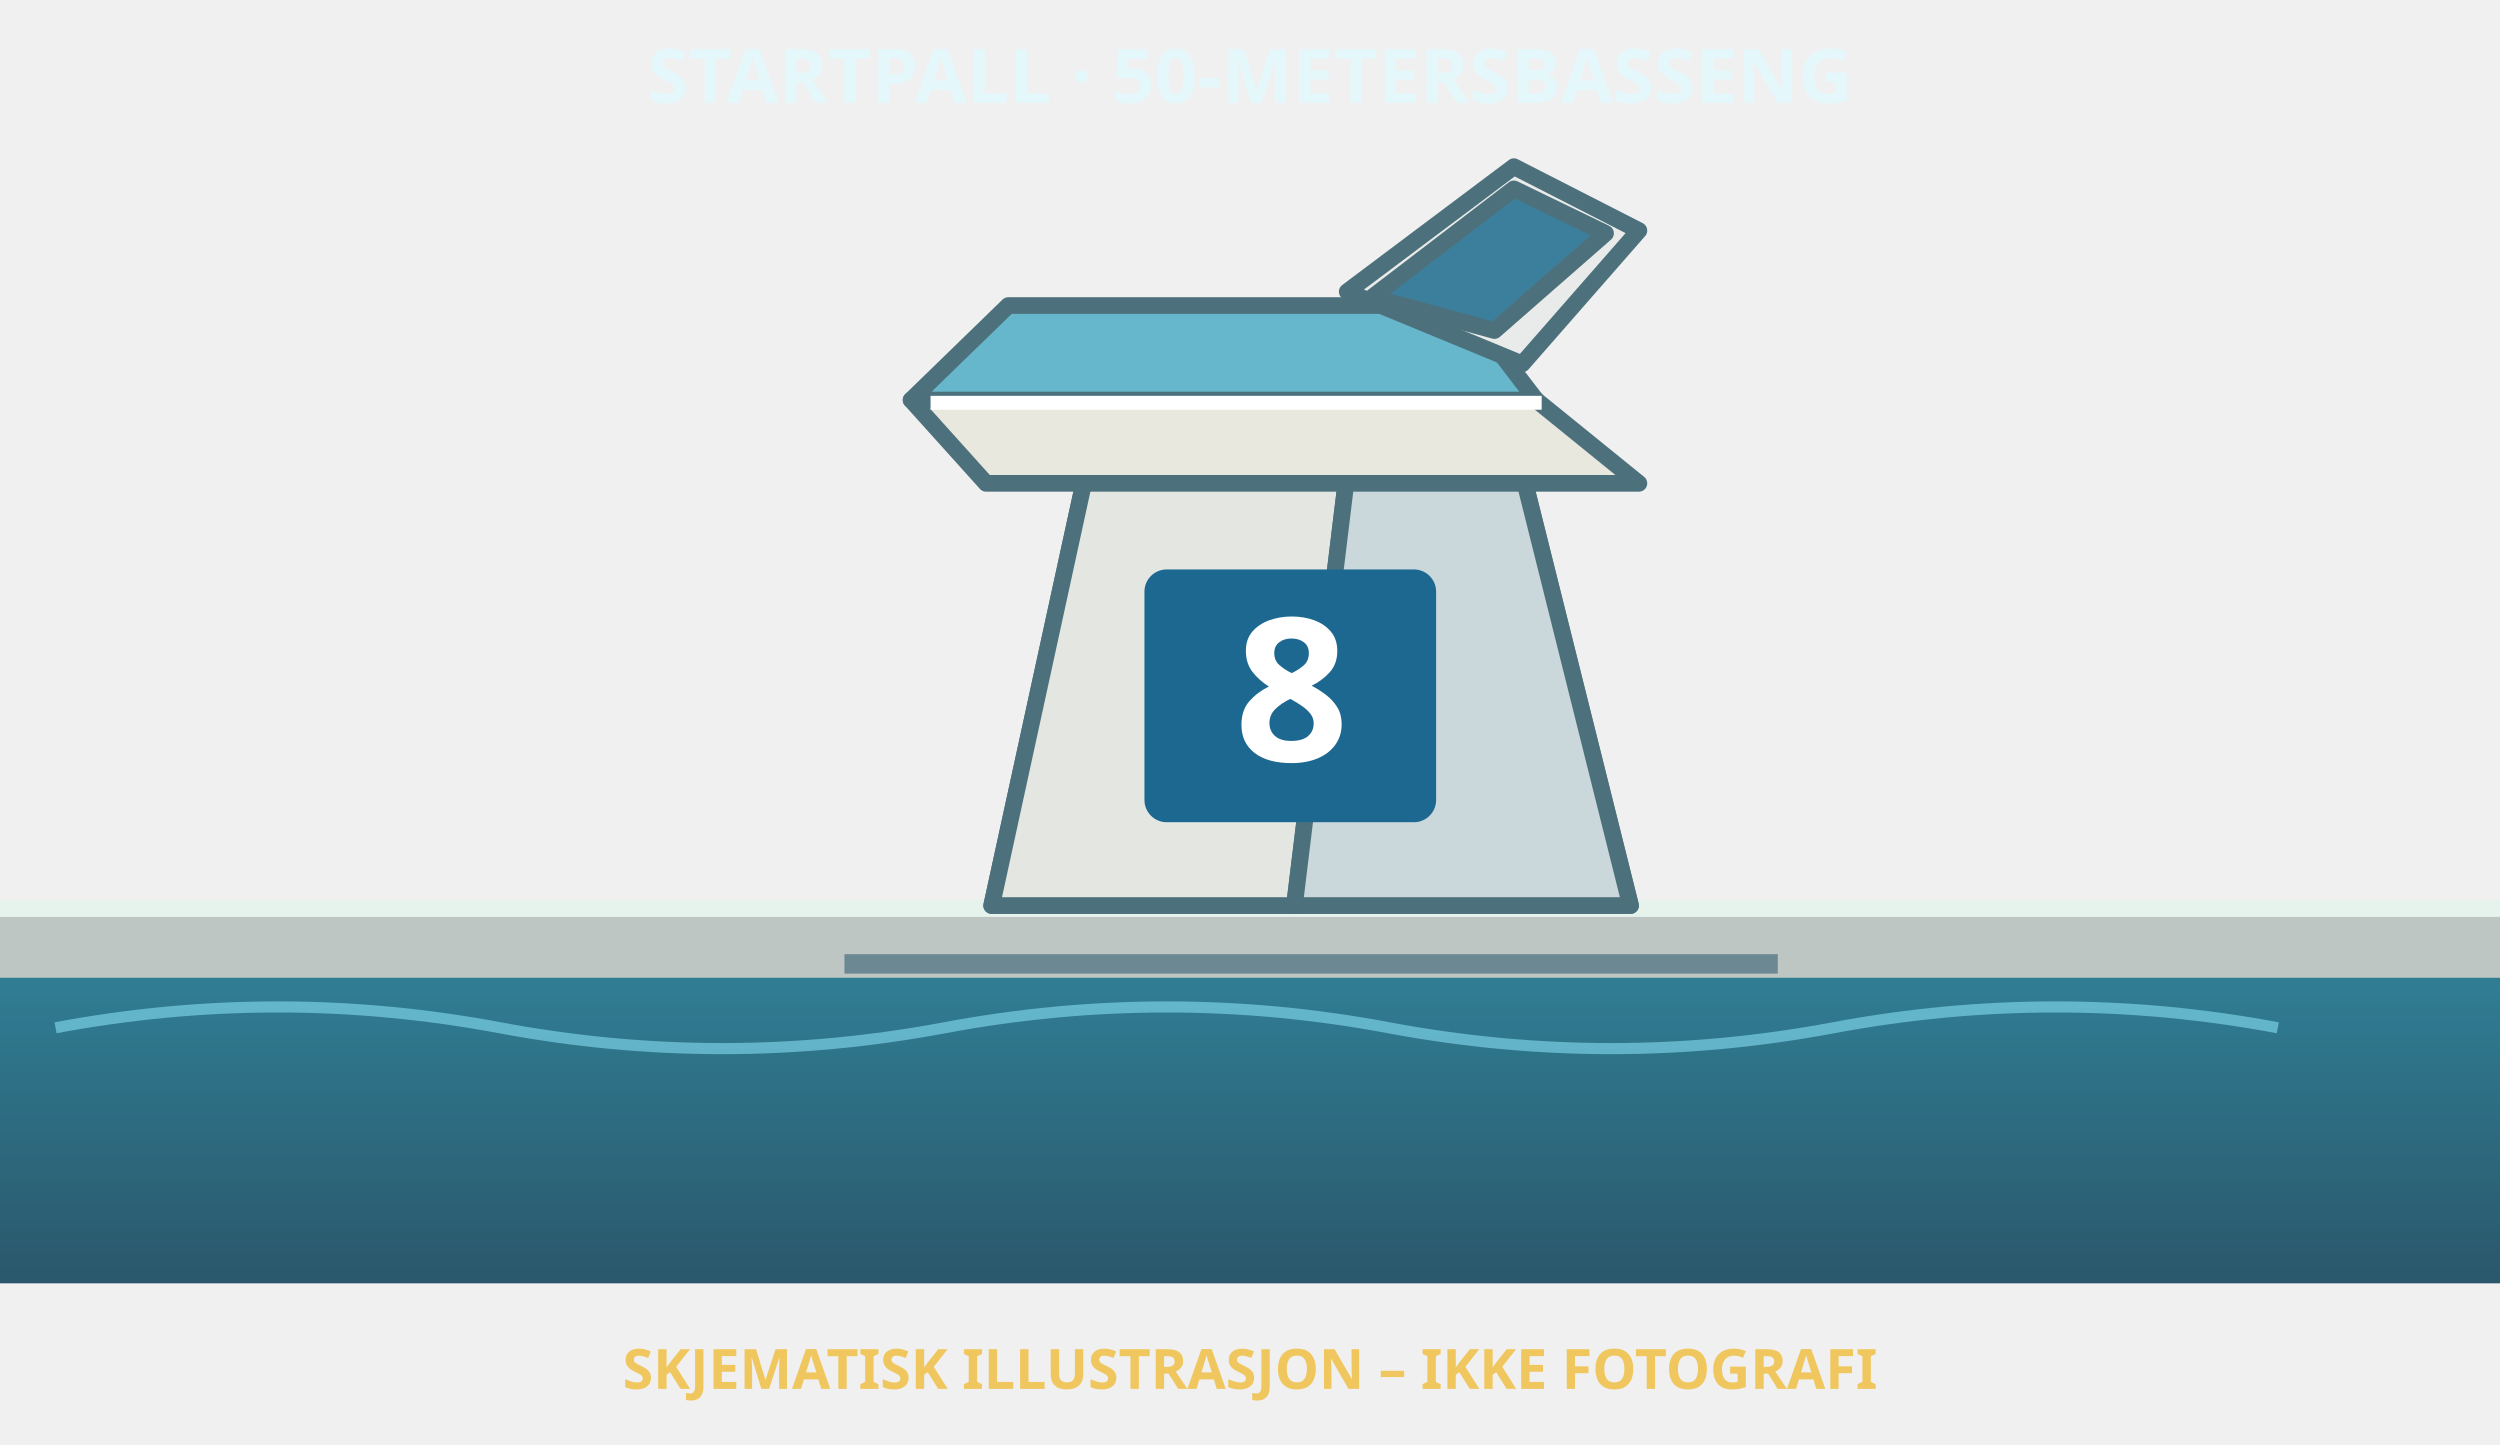
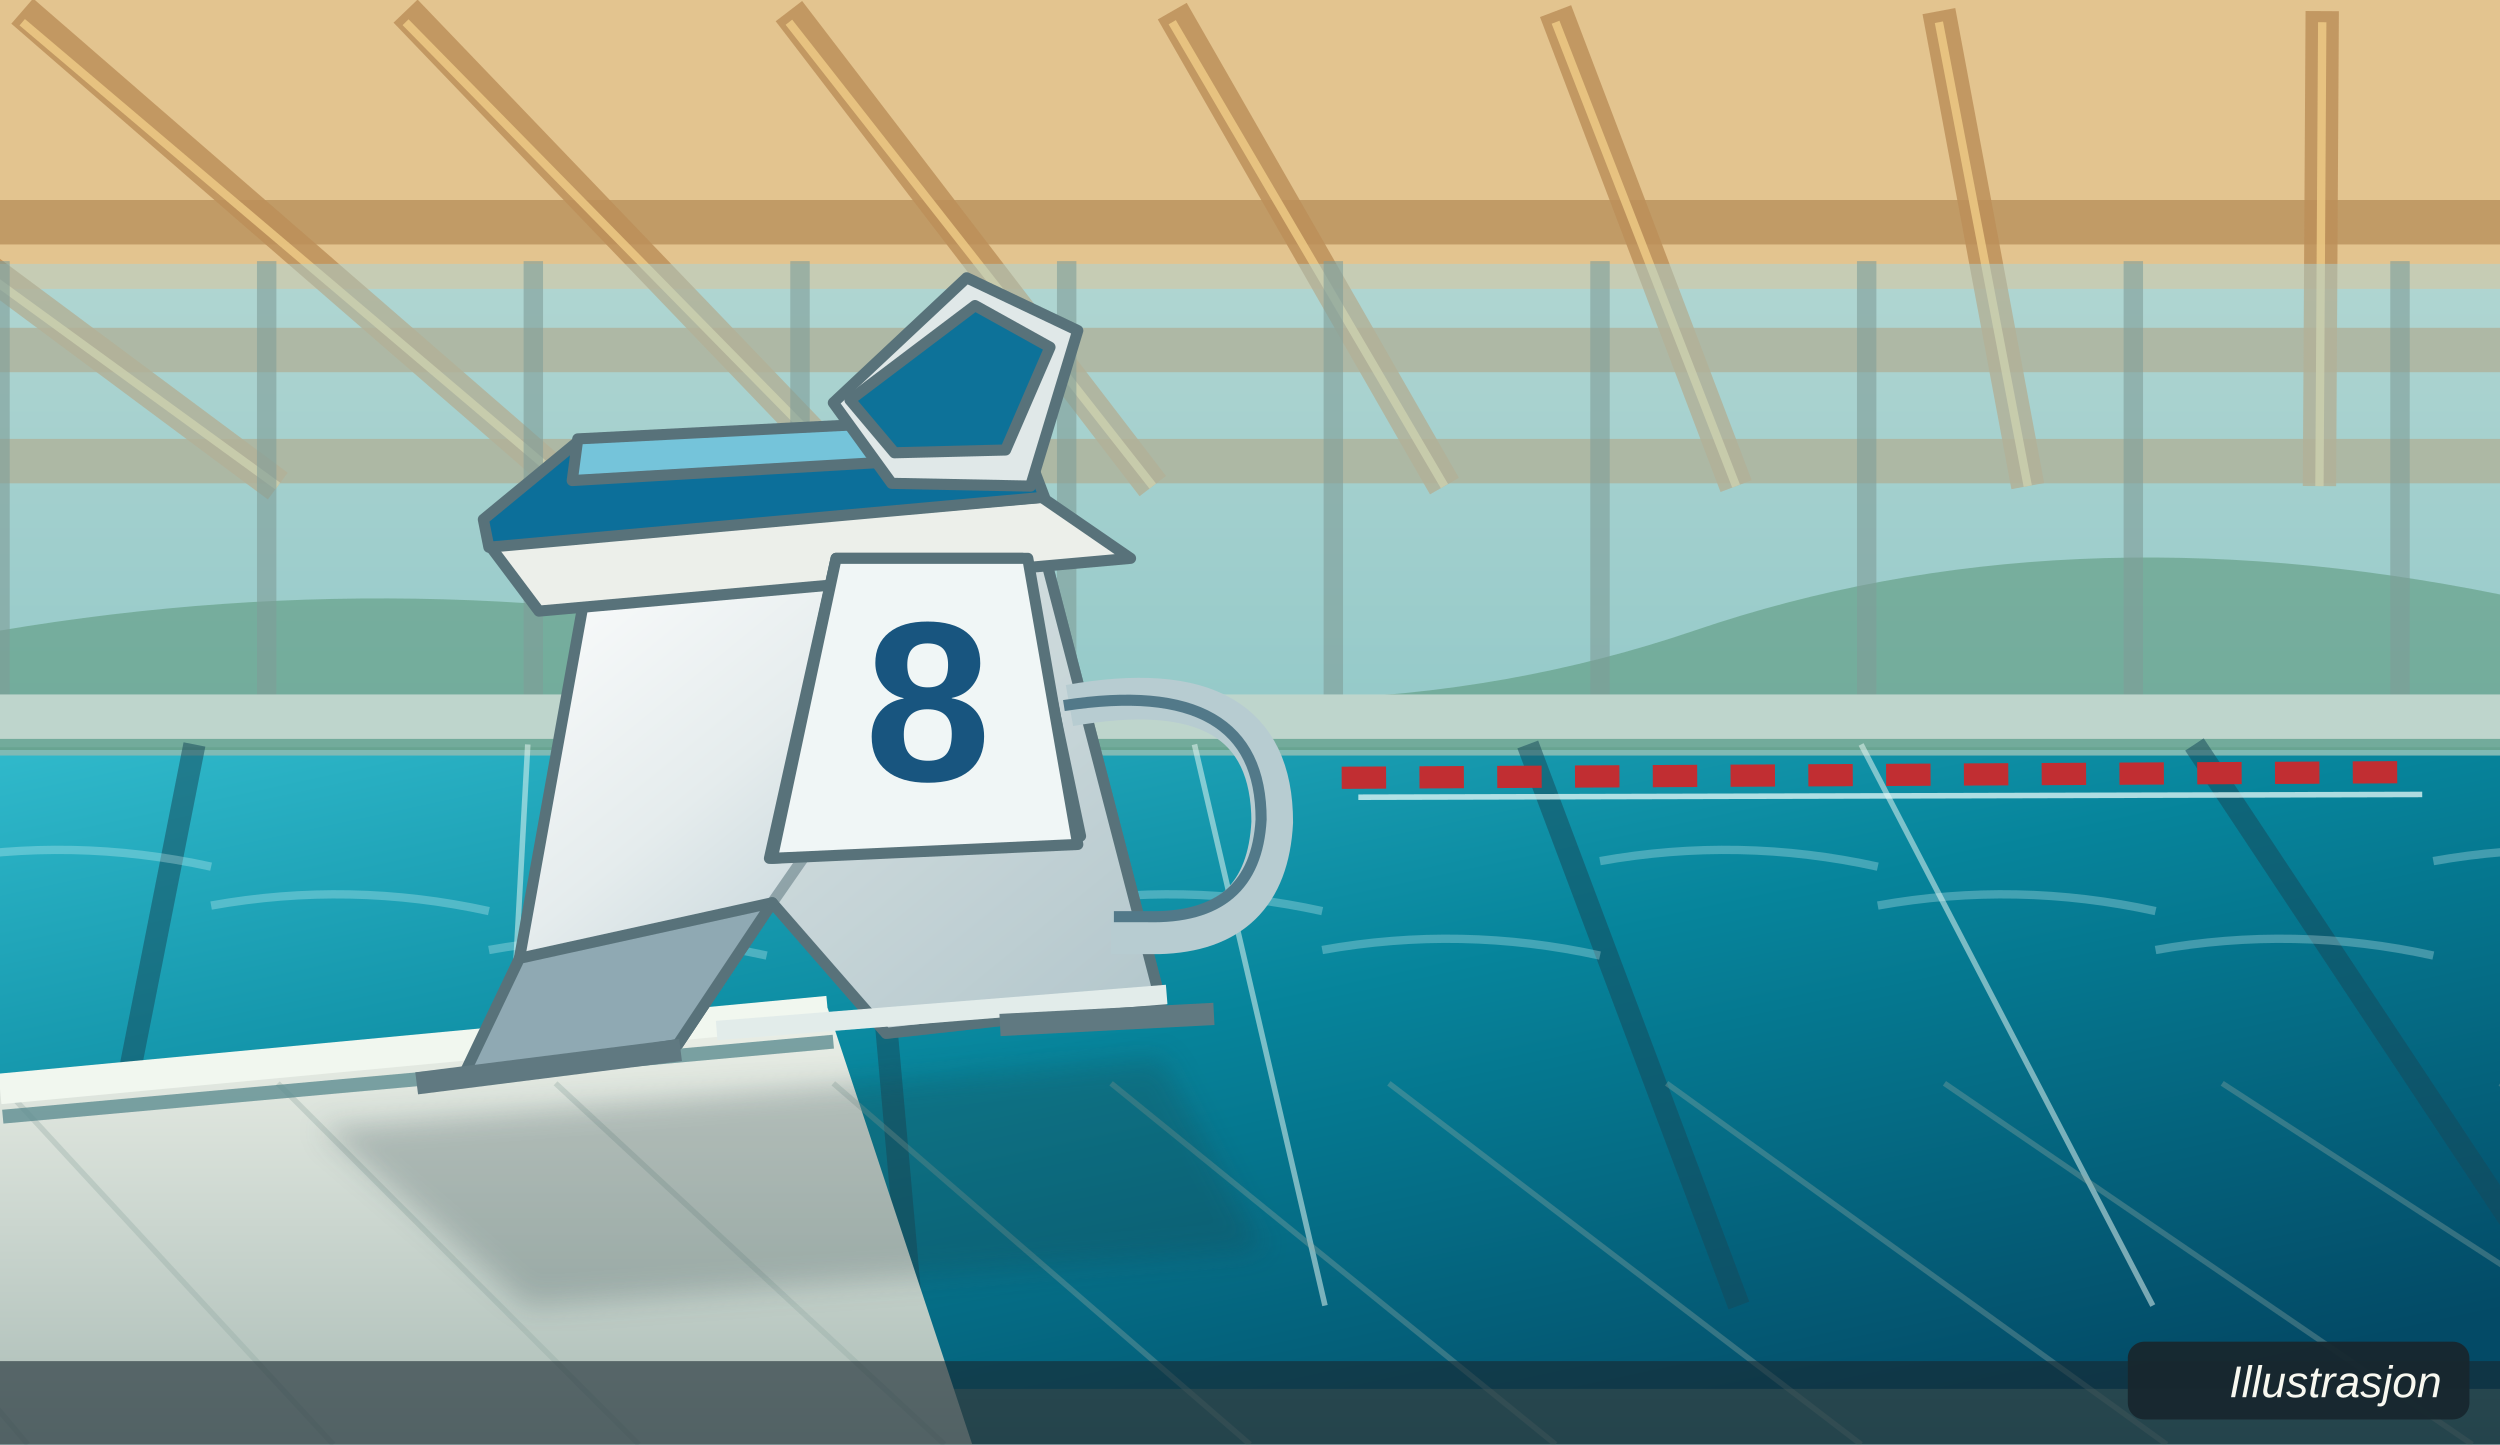
- <svg xmlns="http://www.w3.org/2000/svg" width="900" height="520" viewBox="0 0 900 520" role="img" aria-label="Skjematisk tegning av en nummerert startpall ved et svømmebasseng. Illustrasjon – ikke fotografi.">
+ <svg xmlns="http://www.w3.org/2000/svg" width="900" height="520" viewBox="0 0 900 520" role="img" aria-label="Illustrasjon av startpall nummer 8 ved et innendørs svømmebasseng som minner om Tøyenbadet; nøyaktig produsent og utforming er ikke dokumentert.">
  <defs>
-     <linearGradient id="water" x1="0" y1="0" x2="0" y2="1">
-       <stop offset="0" stop-color="#0f6e88" />
-       <stop offset="1" stop-color="#073c54" />
+     <linearGradient id="room" x1="0" y1="0" x2="0" y2="1">
+       <stop stop-color="#d9e4d2" />
+       <stop offset=".48" stop-color="#86c0b9" />
+       <stop offset="1" stop-color="#376f77" />
+     </linearGradient>
+     <linearGradient id="pool" x1="0" y1="0" x2=".85" y2="1">
+       <stop stop-color="#30b9cb" />
+       <stop offset=".48" stop-color="#06849b" />
+       <stop offset="1" stop-color="#034a66" />
    </linearGradient>
    <linearGradient id="metal" x1="0" y1="0" x2="1" y2="1">
-       <stop offset="0" stop-color="#ffffff" />
-       <stop offset="1" stop-color="#c5d9dc" />
+       <stop stop-color="#fff" />
+       <stop offset=".4" stop-color="#e5eced" />
+       <stop offset="1" stop-color="#9bb6c0" />
    </linearGradient>
+     <linearGradient id="deck" x1="0" y1="0" x2="0" y2="1">
+       <stop stop-color="#ecf0e8" />
+       <stop offset="1" stop-color="#a9bbb5" />
+     </linearGradient>
+     <linearGradient id="shadow" x1="0" y1="0" x2="1" y2="1">
+       <stop stop-color="#183a48" stop-opacity=".35" />
+       <stop offset="1" stop-color="#163747" stop-opacity="0" />
+     </linearGradient>
+     <filter id="soft">
+       <feGaussianBlur stdDeviation="5" />
+     </filter>
  </defs>
-   <path d="M0 340H900V462H0z" fill="url(#water)" opacity=".85" />
-   <path d="M20 370Q100 355 180 370T340 370T500 370T660 370T820 370" fill="none" stroke="#80d6ea" stroke-width="4" opacity=".65" />
-   <path d="M0 330H900V352H0z" fill="#bdc6c3" />
-   <path d="M0 327H900" stroke="#e6f3ed" stroke-width="6" />
-   <g stroke-linejoin="round" stroke-width="6" stroke="#4d717c">
-     <path d="M357 326L391 170 548 170 587 326z" fill="url(#metal)" />
-     <path d="M391 170L357 326 466 326 485 170Z" fill="#e4e7e1" />
-     <path d="M466 326L485 170 548 170 587 326z" fill="#cad7db" />
-     <path d="M328 144 553 144 590 174 355 174Z" fill="#e9e8df" />
-     <path d="M328 144 363 110 527 110 553 144Z" fill="#67b7cc" />
-     <path d="M485 105L545 60 590 83 548 131Z" fill="#e8ebe9" />
-     <path d="M494 107L545 68 578 84 538 119Z" fill="#3c7f9c" />
+   <rect width="900" height="520" fill="url(#room)" />
+   <path d="M0 0H900V104H0Z" fill="#e3c48f" />
+   <path d="M0 80H900M0 126H900M0 166H900" stroke="#b78e5a" stroke-width="16" opacity=".76" />
+   <path d="M-130 4L100 175" stroke="#bc8f59" stroke-width="12" opacity=".83" />
+   <path d="M-130 8L100 175" stroke="#f0cd87" stroke-width="3" opacity=".8" />
+   <path d="M8 4L205 175" stroke="#bc8f59" stroke-width="12" opacity=".83" />
+   <path d="M8 8L205 175" stroke="#f0cd87" stroke-width="3" opacity=".8" />
+   <path d="M146 4L310 175" stroke="#bc8f59" stroke-width="12" opacity=".83" />
+   <path d="M146 8L310 175" stroke="#f0cd87" stroke-width="3" opacity=".8" />
+   <path d="M284 4L415 175" stroke="#bc8f59" stroke-width="12" opacity=".83" />
+   <path d="M284 8L415 175" stroke="#f0cd87" stroke-width="3" opacity=".8" />
+   <path d="M422 4L520 175" stroke="#bc8f59" stroke-width="12" opacity=".83" />
+   <path d="M422 8L520 175" stroke="#f0cd87" stroke-width="3" opacity=".8" />
+   <path d="M560 4L625 175" stroke="#bc8f59" stroke-width="12" opacity=".83" />
+   <path d="M560 8L625 175" stroke="#f0cd87" stroke-width="3" opacity=".8" />
+   <path d="M698 4L730 175" stroke="#bc8f59" stroke-width="12" opacity=".83" />
+   <path d="M698 8L730 175" stroke="#f0cd87" stroke-width="3" opacity=".8" />
+   <path d="M836 4L835 175" stroke="#bc8f59" stroke-width="12" opacity=".83" />
+   <path d="M836 8L835 175" stroke="#f0cd87" stroke-width="3" opacity=".8" />
+   <path d="M974 4L940 175" stroke="#bc8f59" stroke-width="12" opacity=".83" />
+   <path d="M974 8L940 175" stroke="#f0cd87" stroke-width="3" opacity=".8" />
+   <path d="M0 95H900V269H0Z" fill="#a7d5dc" opacity=".48" />
+   <path d="M0 227Q160 200 319 236T610 227T900 214V270H0Z" fill="#4e8d6a" opacity=".48" />
+   <path d="M0 94V254" stroke="#7f9d98" stroke-width="7" opacity=".6" />
+   <path d="M96 94V254" stroke="#7f9d98" stroke-width="7" opacity=".6" />
+   <path d="M192 94V254" stroke="#7f9d98" stroke-width="7" opacity=".6" />
+   <path d="M288 94V254" stroke="#7f9d98" stroke-width="7" opacity=".6" />
+   <path d="M384 94V254" stroke="#7f9d98" stroke-width="7" opacity=".6" />
+   <path d="M480 94V254" stroke="#7f9d98" stroke-width="7" opacity=".6" />
+   <path d="M576 94V254" stroke="#7f9d98" stroke-width="7" opacity=".6" />
+   <path d="M672 94V254" stroke="#7f9d98" stroke-width="7" opacity=".6" />
+   <path d="M768 94V254" stroke="#7f9d98" stroke-width="7" opacity=".6" />
+   <path d="M864 94V254" stroke="#7f9d98" stroke-width="7" opacity=".6" />
+   <path d="M0 258H900" stroke="#bed5cc" stroke-width="16" />
+   <path d="M0 272H900V500H0" fill="url(#pool)" />
+   <path d="M70 268L30 470" stroke="#15495b" stroke-width="8" opacity=".52" />
+   <path d="M190 268L179 470" stroke="#e7f7f3" stroke-width="2" opacity=".52" />
+   <path d="M310 268L328 470" stroke="#15495b" stroke-width="8" opacity=".52" />
+   <path d="M430 268L477 470" stroke="#e7f7f3" stroke-width="2" opacity=".52" />
+   <path d="M550 268L626 470" stroke="#15495b" stroke-width="8" opacity=".52" />
+   <path d="M670 268L775 470" stroke="#e7f7f3" stroke-width="2" opacity=".52" />
+   <path d="M790 268L924 470" stroke="#15495b" stroke-width="8" opacity=".52" />
+   <path d="M910 268L1073 470" stroke="#e7f7f3" stroke-width="2" opacity=".52" />
+   <path d="M-24 310q50 -9 100 2" fill="none" stroke="#e8ffff" stroke-width="3" opacity=".27" />
+   <path d="M76 326q50 -9 100 2" fill="none" stroke="#e8ffff" stroke-width="3" opacity=".27" />
+   <path d="M176 342q50 -9 100 2" fill="none" stroke="#e8ffff" stroke-width="3" opacity=".27" />
+   <path d="M276 310q50 -9 100 2" fill="none" stroke="#e8ffff" stroke-width="3" opacity=".27" />
+   <path d="M376 326q50 -9 100 2" fill="none" stroke="#e8ffff" stroke-width="3" opacity=".27" />
+   <path d="M476 342q50 -9 100 2" fill="none" stroke="#e8ffff" stroke-width="3" opacity=".27" />
+   <path d="M576 310q50 -9 100 2" fill="none" stroke="#e8ffff" stroke-width="3" opacity=".27" />
+   <path d="M676 326q50 -9 100 2" fill="none" stroke="#e8ffff" stroke-width="3" opacity=".27" />
+   <path d="M776 342q50 -9 100 2" fill="none" stroke="#e8ffff" stroke-width="3" opacity=".27" />
+   <path d="M876 310q50 -9 100 2" fill="none" stroke="#e8ffff" stroke-width="3" opacity=".27" />
+   <path d="M976 326q50 -9 100 2" fill="none" stroke="#e8ffff" stroke-width="3" opacity=".27" />
+   <path d="M0 390L298 363L350 520H0Z" fill="url(#deck)" />
+   <path d="M-100 390L10 520" stroke="#92a9a3" stroke-width="2" opacity=".35" />
+   <path d="M0 390L120 520" stroke="#92a9a3" stroke-width="2" opacity=".35" />
+   <path d="M100 390L230 520" stroke="#92a9a3" stroke-width="2" opacity=".35" />
+   <path d="M200 390L340 520" stroke="#92a9a3" stroke-width="2" opacity=".35" />
+   <path d="M300 390L450 520" stroke="#92a9a3" stroke-width="2" opacity=".35" />
+   <path d="M400 390L560 520" stroke="#92a9a3" stroke-width="2" opacity=".35" />
+   <path d="M500 390L670 520" stroke="#92a9a3" stroke-width="2" opacity=".35" />
+   <path d="M600 390L780 520" stroke="#92a9a3" stroke-width="2" opacity=".35" />
+   <path d="M700 390L890 520" stroke="#92a9a3" stroke-width="2" opacity=".35" />
+   <path d="M800 390L1000 520" stroke="#92a9a3" stroke-width="2" opacity=".35" />
+   <path d="M900 390L1110 520" stroke="#92a9a3" stroke-width="2" opacity=".35" />
+   <path d="M1000 390L1220 520" stroke="#92a9a3" stroke-width="2" opacity=".35" />
+   <path d="M1100 390L1330 520" stroke="#92a9a3" stroke-width="2" opacity=".35" />
+   <path d="M0 392L298 364" stroke="#f1f7ef" stroke-width="11" />
+   <path d="M1 402L300 375" stroke="#5e8d91" stroke-width="5" opacity=".8" />
+   <path d="M115 406L418 381L455 450L190 470Z" fill="#233a41" opacity=".24" filter="url(#soft)" />
+   <g stroke-linejoin="round" stroke="#58727a" stroke-width="4">
+     <path d="M187 345L214 195L373 188L418 361L319 372L278 325L244 376Z" fill="url(#metal)" />
+     <path d="M187 345L278 325L244 376L166 389Z" fill="#8fa9b3" />
+     <path d="M278 325L373 188L418 361L319 372Z" fill="#c2d1d3" opacity=".55" />
+     <path d="M176 196L375 179L407 201L194 220Z" fill="#ecefea" />
+     <path d="M174 187L208 159L365 150L376 179L176 197Z" fill="#0c6f9a" />
+     <path d="M208 158L365 150L359 164L206 173Z" fill="#75c4da" />
+     <path d="M300 145L348 100L388 119L371 175L321 174Z" fill="#e0e8e8" />
+     <path d="M306 144L351 110L378 125L362 162L322 163Z" fill="#0d7299" />
+     <path d="M301 201L368 201L389 301L277 309Z" fill="#eef2ef" />
+     <path d="M301 201L370 201L388 304L278 309Z" fill="#f0f6f6" />
+     <path d="M385 254Q458 241 458 296Q456 335 417 336H400" stroke="#b7ccd1" stroke-width="15" fill="none" />
+     <path d="M383 254Q454 243 454 295Q452 331 413 330H401" stroke="#527989" stroke-width="4" fill="none" />
  </g>
-   <path d="M335 145H555" stroke="#ffffff" stroke-width="5" />
-   <rect x="412" y="205" width="105" height="91" rx="8" fill="#1c6890" />
-   <text x="465" y="274" font-family="system-ui,sans-serif" font-size="72" font-weight="700" text-anchor="middle" fill="#ffffff">8</text>
-   <path d="M304 347H640" stroke="#194963" stroke-width="7" opacity=".5" />
-   <text x="450" y="37" text-anchor="middle" font-family="system-ui,sans-serif" font-weight="750" font-size="27" fill="#e4f7fb">STARTPALL · 50-METERSBASSENG</text>
-   <text x="450" y="500" text-anchor="middle" font-family="system-ui,sans-serif" font-size="20" font-weight="650" fill="#f0c75e">SKJEMATISK ILLUSTRASJON – IKKE FOTOGRAFI</text>
+   <path d="M258 371L420 358" stroke="#e2ecea" stroke-width="7" />
+   <path d="M150 390L245 378M360 369L437 365" stroke="#607981" stroke-width="8" />
+   <text x="334" y="281" font-family="Arial,Helvetica,sans-serif" font-weight="800" font-size="82" fill="#18557f" text-anchor="middle">8</text>
+   <path d="M483 280L863 278" stroke="#c12e32" stroke-width="8" stroke-dasharray="16 12" />
+   <path d="M489 287L872 286" stroke="#e5faf8" stroke-width="2" opacity=".75" />
+   <path d="M0 490L900 490V520H0Z" fill="#18272e" opacity=".6" />
+   <rect x="766" y="483" width="123" height="28" rx="6" fill="#17272e" opacity=".95" />
+   <text x="879" y="503" text-anchor="end" font-family="Arial,Helvetica,sans-serif" font-style="italic" font-size="16" fill="#f8f8f0">Illustrasjon</text>
</svg>
